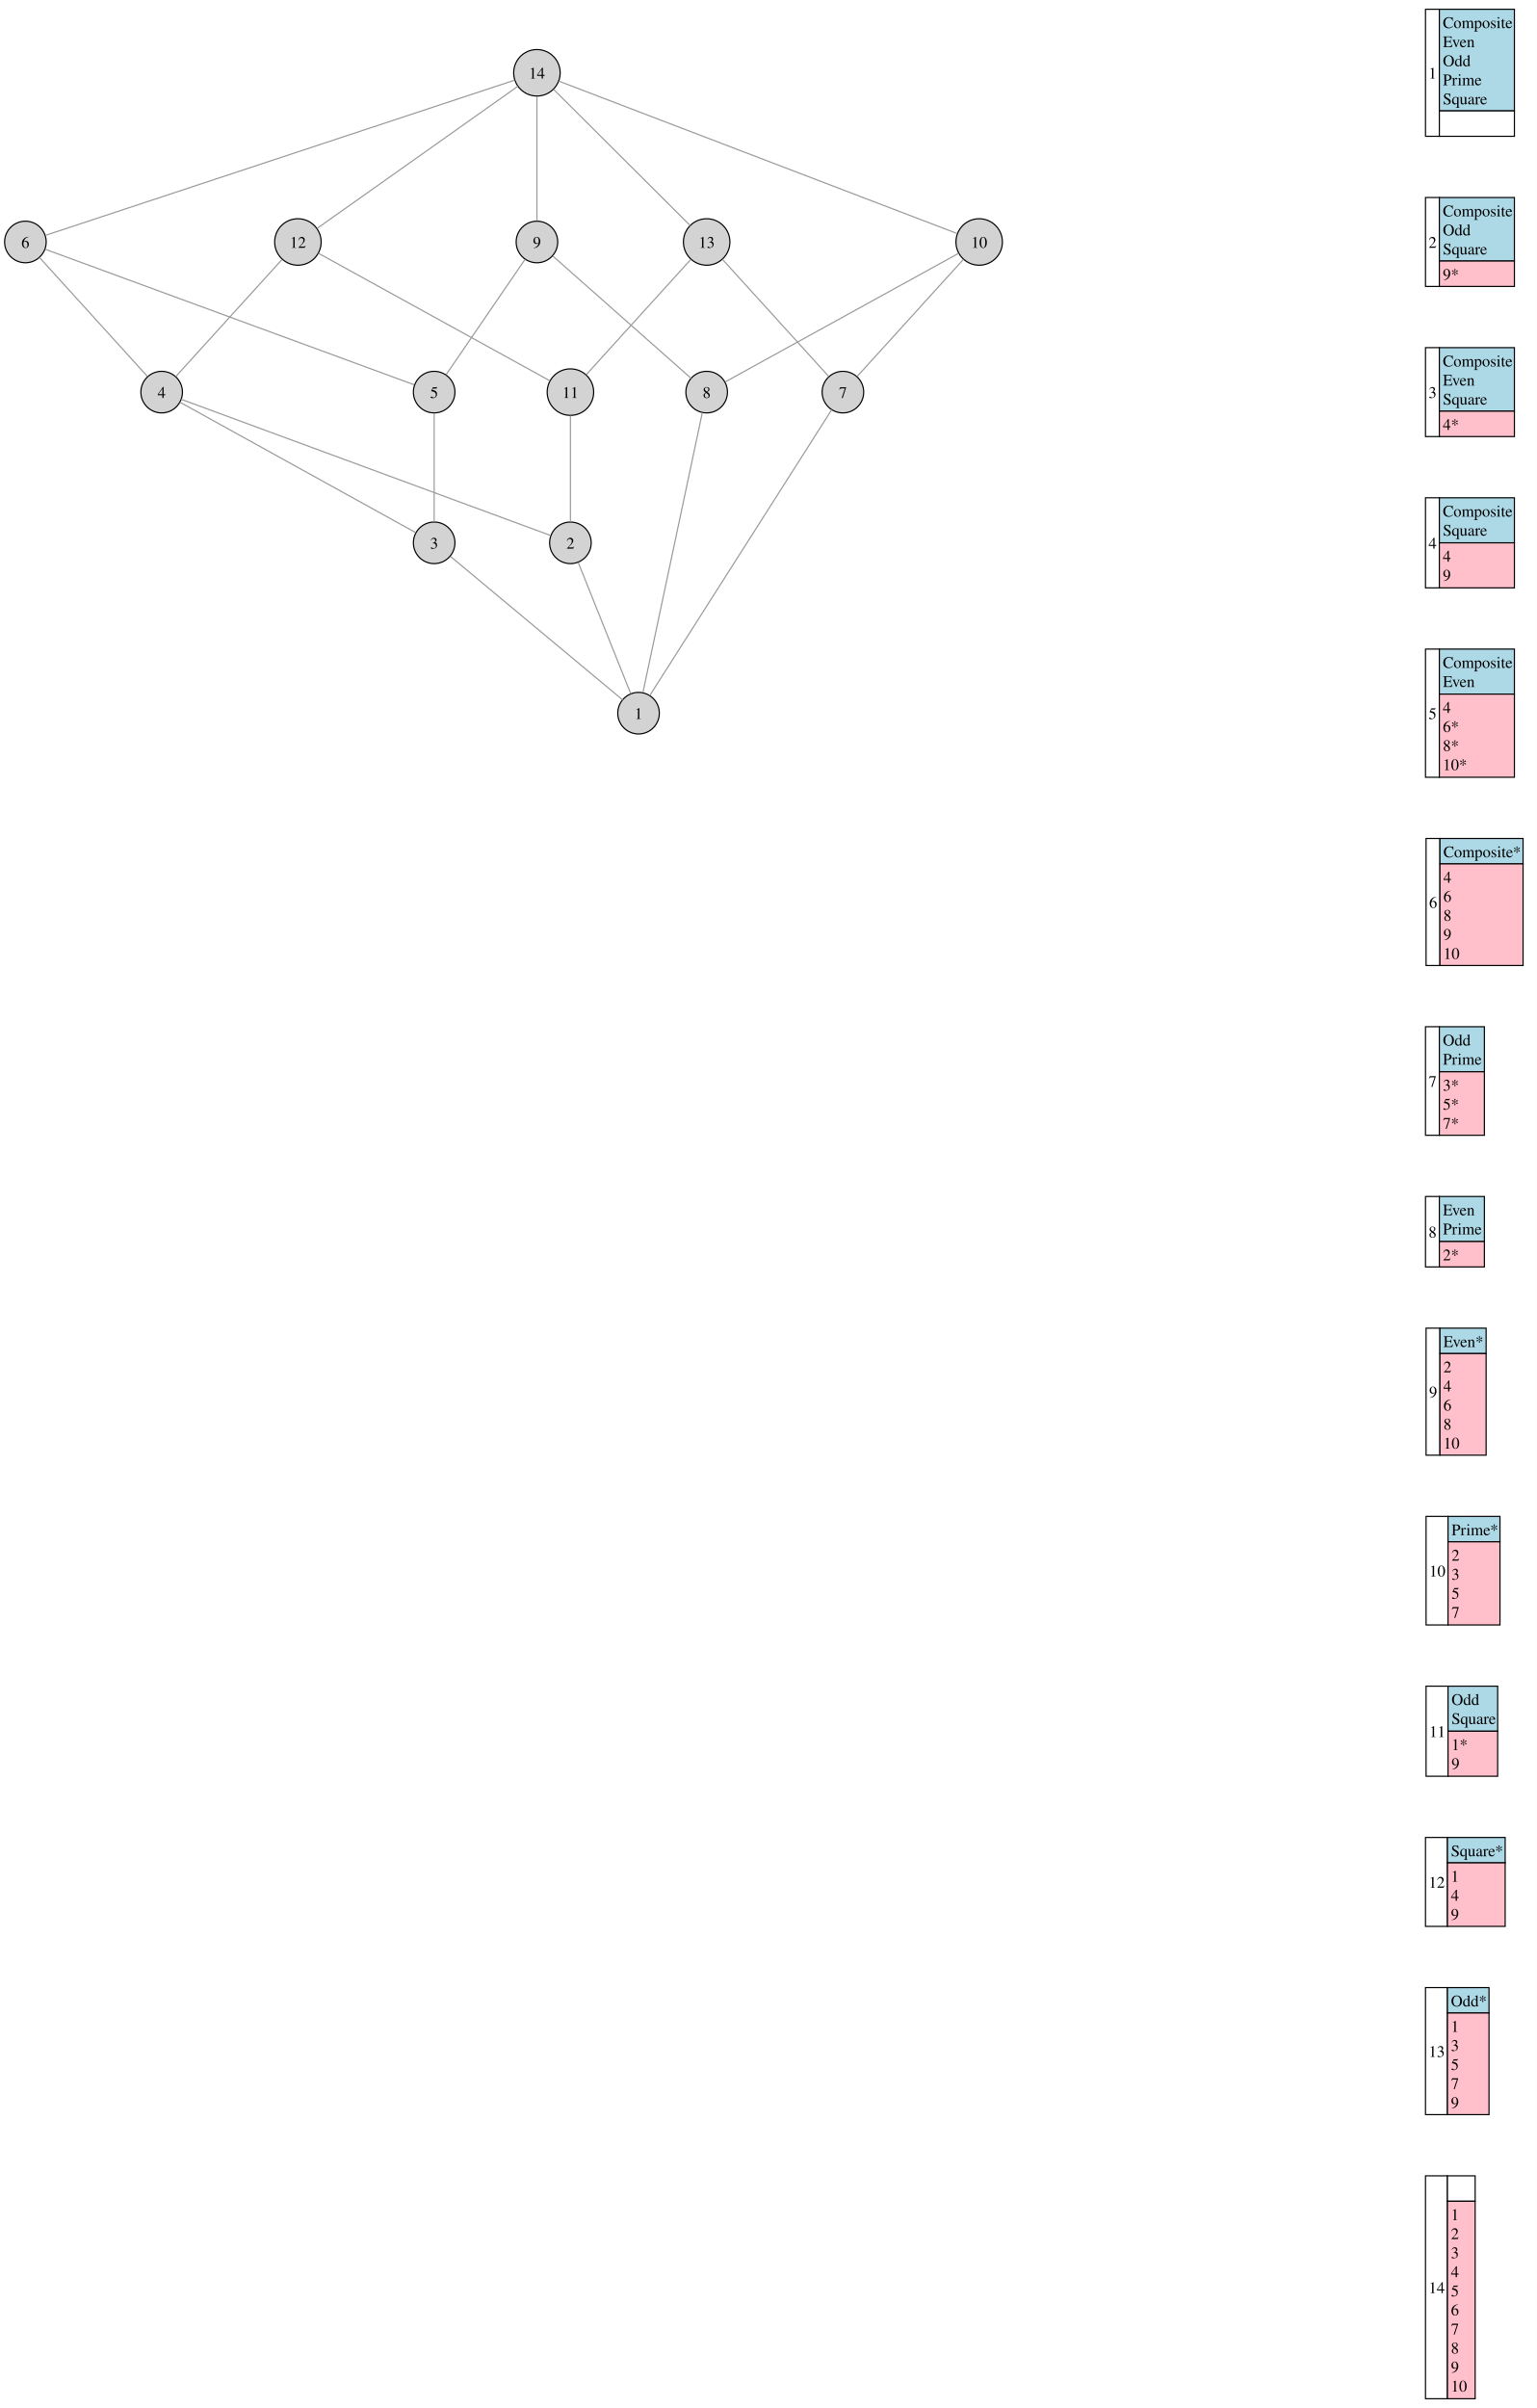
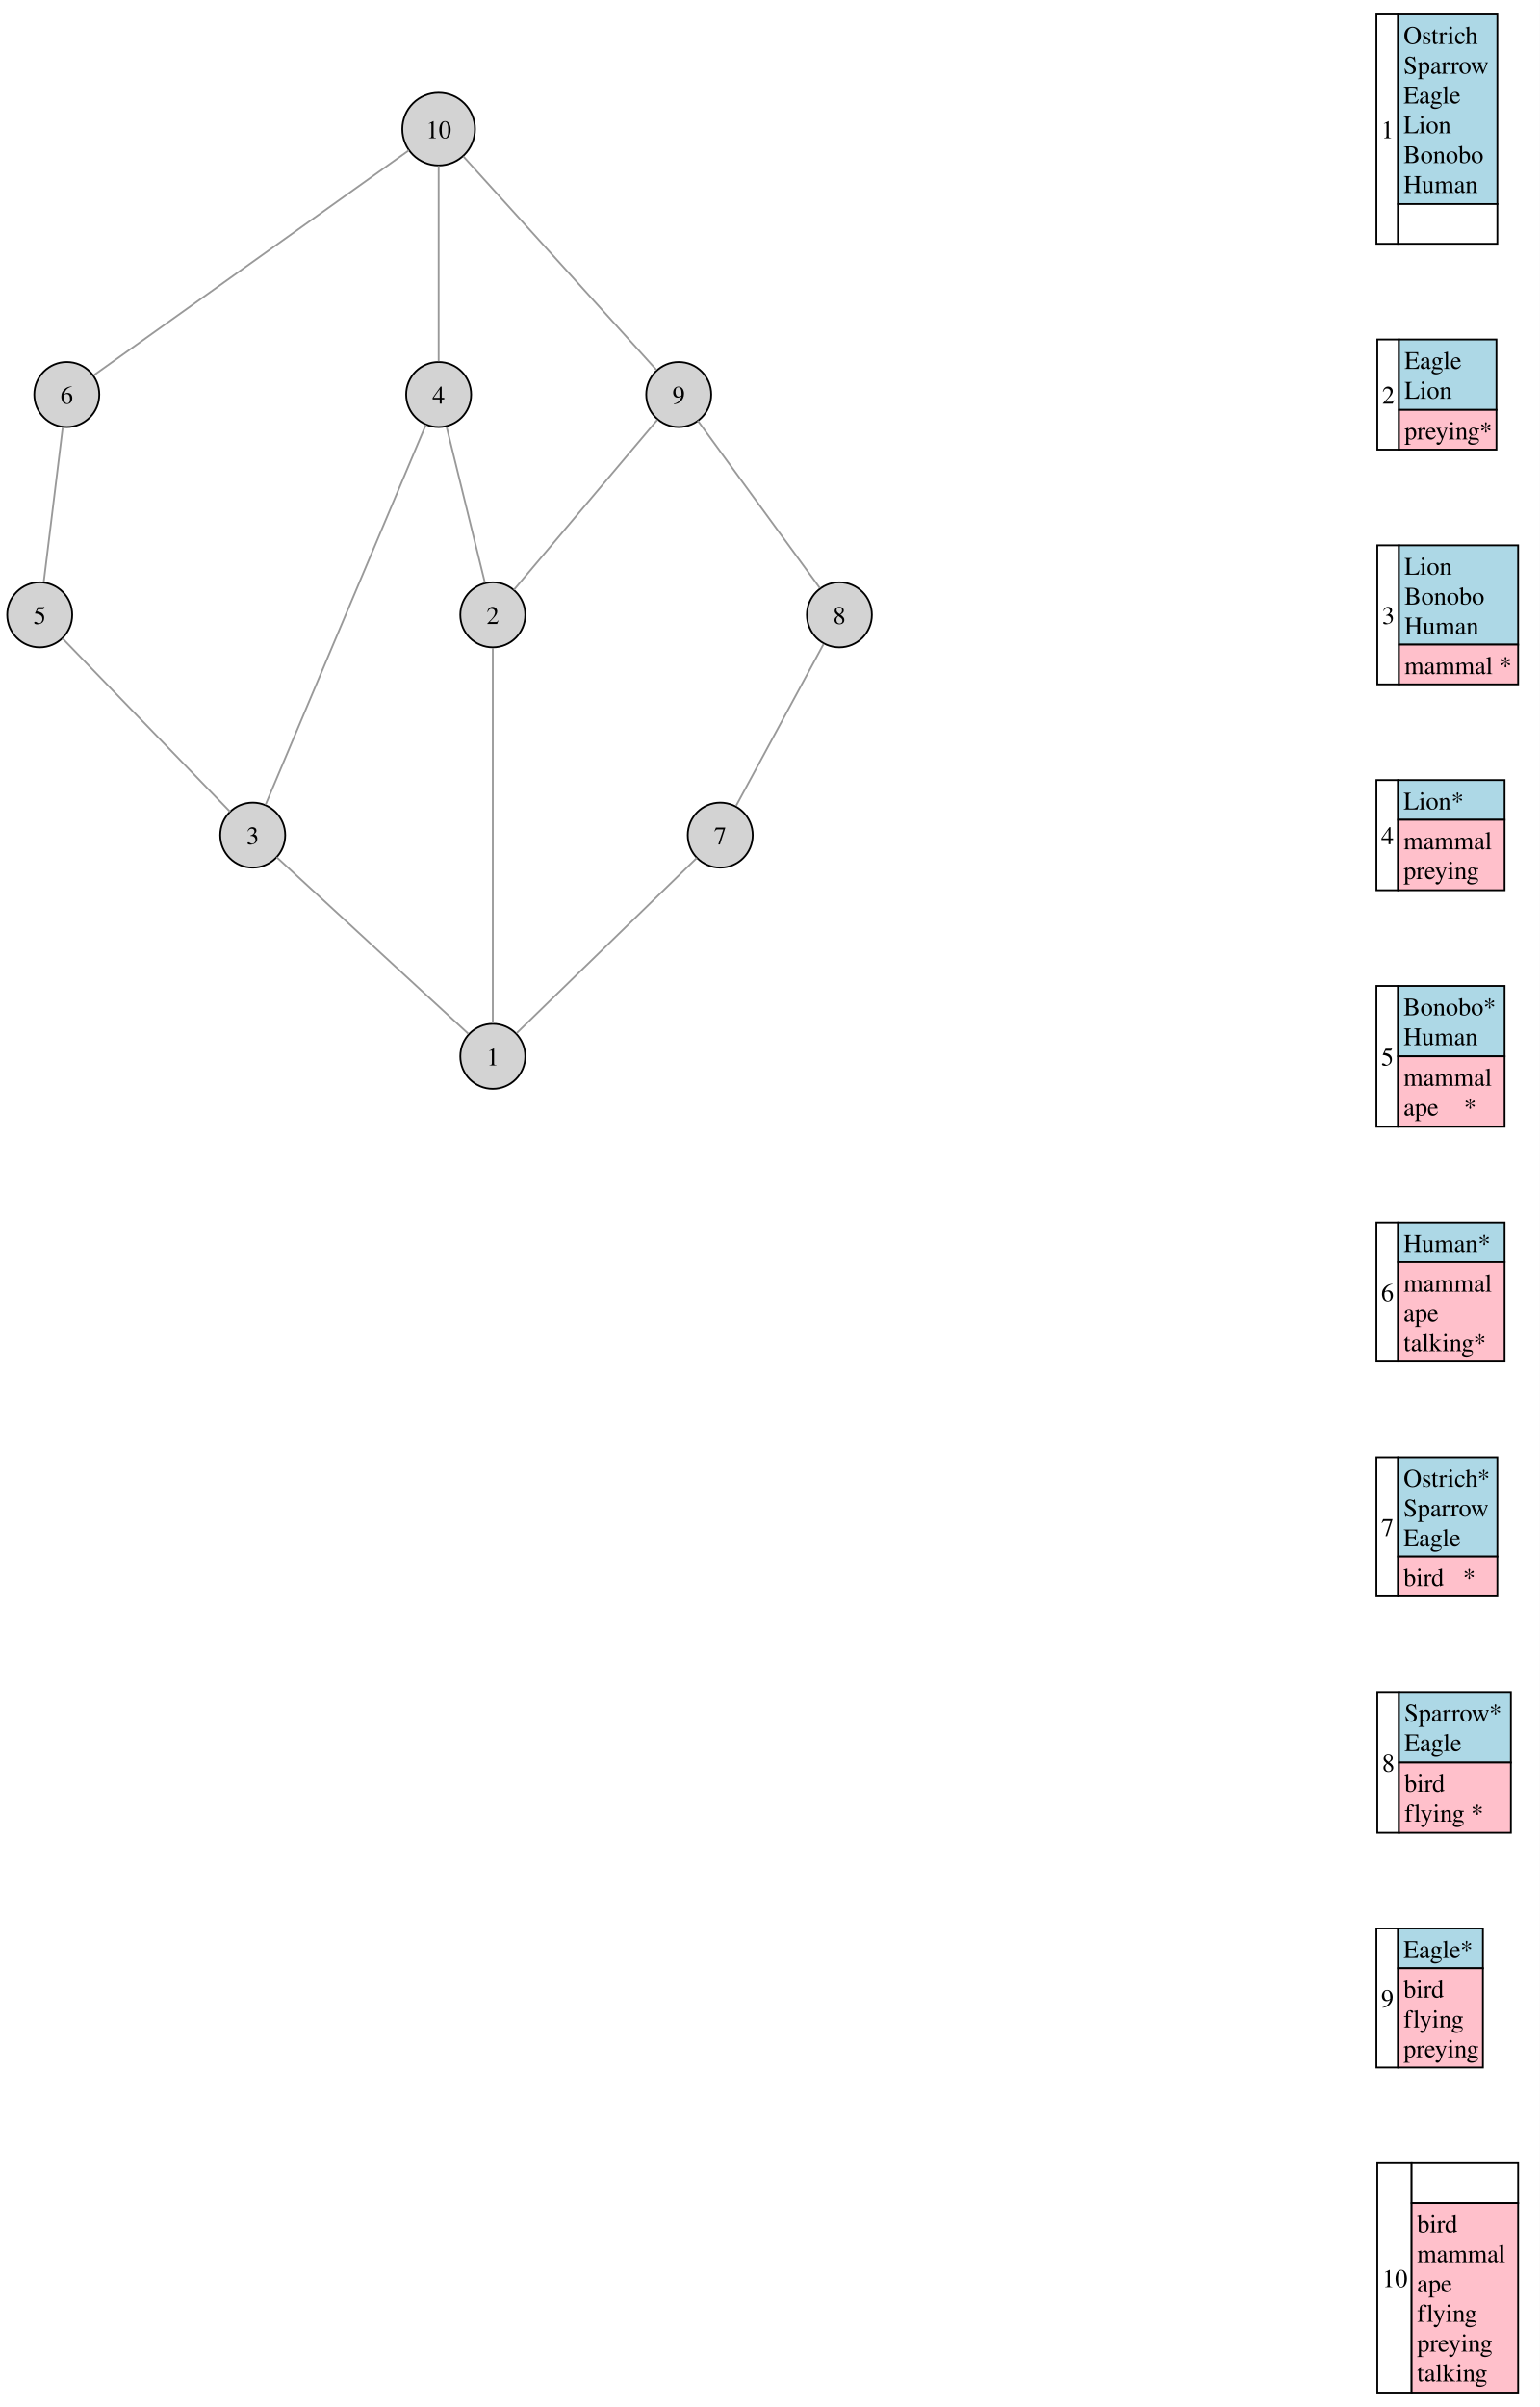
- <svg xmlns="http://www.w3.org/2000/svg" width="1331pt" height="2085pt" viewBox="0.00 0.00 1331.03 2085.00">
-   <g id="graph0" class="graph" transform="scale(1 1) rotate(0) translate(4 2081)">
-     <polygon fill="white" stroke="none" points="-4,4 -4,-2081 1327.03,-2081 1327.03,4 -4,4" />
+ <svg xmlns="http://www.w3.org/2000/svg" width="853pt" height="1333pt" viewBox="0.00 0.00 853.00 1333.00">
+   <g id="graph0" class="graph" transform="scale(1 1) rotate(0) translate(4 1329)">
+     <polygon fill="white" stroke="none" points="-4,4 -4,-1329 849,-1329 849,4 -4,4" />
    <g id="node2" class="node">
-       <polygon fill="white" stroke="none" points="1315.53,-2077 1222.53,-2077 1222.53,-1959 1315.53,-1959 1315.53,-2077" />
-       <polygon fill="none" stroke="black" points="1230.53,-1963 1230.53,-2073 1242.53,-2073 1242.53,-1963 1230.53,-1963" />
-       <text text-anchor="start" x="1233.16" y="-2012.95" font-family="Times,serif" font-size="14.00">1</text>
-       <polygon fill="lightblue" stroke="none" points="1242.53,-1985 1242.53,-2073 1307.53,-2073 1307.53,-1985 1242.53,-1985" />
-       <polygon fill="none" stroke="black" points="1242.53,-1985 1242.53,-2073 1307.53,-2073 1307.53,-1985 1242.53,-1985" />
-       <text text-anchor="start" x="1245.53" y="-2056.7" font-family="Times,serif" font-size="14.00">Composite</text>
-       <text text-anchor="start" x="1245.53" y="-2040.2" font-family="Times,serif" font-size="14.00">Even</text>
-       <text text-anchor="start" x="1245.53" y="-2023.7" font-family="Times,serif" font-size="14.00">Odd</text>
-       <text text-anchor="start" x="1245.53" y="-2007.2" font-family="Times,serif" font-size="14.00">Prime</text>
-       <text text-anchor="start" x="1245.53" y="-1990.7" font-family="Times,serif" font-size="14.00">Square</text>
-       <polygon fill="white" stroke="none" points="1242.53,-1963 1242.53,-1985 1307.53,-1985 1307.53,-1963 1242.53,-1963" />
-       <polygon fill="none" stroke="black" points="1242.53,-1963 1242.53,-1985 1307.53,-1985 1307.53,-1963 1242.53,-1963" />
-       <text text-anchor="start" x="1245.53" y="-1968.7" font-family="Times,serif" font-size="14.00">     </text>
+       <polygon fill="white" stroke="none" points="833.5,-1325 750.5,-1325 750.5,-1190 833.5,-1190 833.5,-1325" />
+       <polygon fill="none" stroke="black" points="758.5,-1194 758.5,-1321 770.5,-1321 770.5,-1194 758.5,-1194" />
+       <text text-anchor="start" x="761.12" y="-1252.45" font-family="Times,serif" font-size="14.00">1</text>
+       <polygon fill="lightblue" stroke="none" points="770.5,-1216 770.5,-1321 825.5,-1321 825.5,-1216 770.5,-1216" />
+       <polygon fill="none" stroke="black" points="770.5,-1216 770.5,-1321 825.5,-1321 825.5,-1216 770.5,-1216" />
+       <text text-anchor="start" x="773.5" y="-1304.7" font-family="Times,serif" font-size="14.00">Ostrich</text>
+       <text text-anchor="start" x="773.5" y="-1288.2" font-family="Times,serif" font-size="14.00"> Sparrow</text>
+       <text text-anchor="start" x="773.5" y="-1271.7" font-family="Times,serif" font-size="14.00"> Eagle</text>
+       <text text-anchor="start" x="773.5" y="-1255.2" font-family="Times,serif" font-size="14.00"> Lion</text>
+       <text text-anchor="start" x="773.5" y="-1238.7" font-family="Times,serif" font-size="14.00"> Bonobo</text>
+       <text text-anchor="start" x="773.5" y="-1222.2" font-family="Times,serif" font-size="14.00"> Human</text>
+       <polygon fill="white" stroke="none" points="770.5,-1194 770.5,-1216 825.5,-1216 825.5,-1194 770.5,-1194" />
+       <polygon fill="none" stroke="black" points="770.5,-1194 770.5,-1216 825.5,-1216 825.5,-1194 770.5,-1194" />
+       <text text-anchor="start" x="773.5" y="-1199.7" font-family="Times,serif" font-size="14.00">     </text>
    </g>
    <g id="node4" class="node">
-       <polygon fill="white" stroke="none" points="1315.53,-1914 1222.53,-1914 1222.53,-1829 1315.53,-1829 1315.53,-1914" />
-       <polygon fill="none" stroke="black" points="1230.53,-1833 1230.53,-1910 1242.53,-1910 1242.53,-1833 1230.53,-1833" />
-       <text text-anchor="start" x="1233.16" y="-1866.45" font-family="Times,serif" font-size="14.00">2</text>
-       <polygon fill="lightblue" stroke="none" points="1242.53,-1855 1242.53,-1910 1307.53,-1910 1307.53,-1855 1242.53,-1855" />
-       <polygon fill="none" stroke="black" points="1242.53,-1855 1242.53,-1910 1307.53,-1910 1307.53,-1855 1242.53,-1855" />
-       <text text-anchor="start" x="1245.53" y="-1893.7" font-family="Times,serif" font-size="14.00">Composite</text>
-       <text text-anchor="start" x="1245.53" y="-1877.2" font-family="Times,serif" font-size="14.00">Odd</text>
-       <text text-anchor="start" x="1245.53" y="-1860.7" font-family="Times,serif" font-size="14.00">Square</text>
-       <polygon fill="pink" stroke="none" points="1242.53,-1833 1242.53,-1855 1307.53,-1855 1307.53,-1833 1242.53,-1833" />
-       <polygon fill="none" stroke="black" points="1242.53,-1833 1242.53,-1855 1307.53,-1855 1307.53,-1833 1242.53,-1833" />
-       <text text-anchor="start" x="1245.53" y="-1838.7" font-family="Times,serif" font-size="14.00">9*</text>
+       <polygon fill="white" stroke="none" points="833,-1145 751,-1145 751,-1076 833,-1076 833,-1145" />
+       <polygon fill="none" stroke="black" points="759,-1080 759,-1141 771,-1141 771,-1080 759,-1080" />
+       <text text-anchor="start" x="761.62" y="-1105.45" font-family="Times,serif" font-size="14.00">2</text>
+       <polygon fill="lightblue" stroke="none" points="771,-1102 771,-1141 825,-1141 825,-1102 771,-1102" />
+       <polygon fill="none" stroke="black" points="771,-1102 771,-1141 825,-1141 825,-1102 771,-1102" />
+       <text text-anchor="start" x="774" y="-1124.7" font-family="Times,serif" font-size="14.00"> Eagle</text>
+       <text text-anchor="start" x="774" y="-1108.2" font-family="Times,serif" font-size="14.00"> Lion</text>
+       <polygon fill="pink" stroke="none" points="771,-1080 771,-1102 825,-1102 825,-1080 771,-1080" />
+       <polygon fill="none" stroke="black" points="771,-1080 771,-1102 825,-1102 825,-1080 771,-1080" />
+       <text text-anchor="start" x="774" y="-1085.7" font-family="Times,serif" font-size="14.00">preying*</text>
    </g>
    <g id="node6" class="node">
-       <polygon fill="white" stroke="none" points="1315.53,-1784 1222.53,-1784 1222.53,-1699 1315.53,-1699 1315.53,-1784" />
-       <polygon fill="none" stroke="black" points="1230.53,-1703 1230.53,-1780 1242.53,-1780 1242.53,-1703 1230.53,-1703" />
-       <text text-anchor="start" x="1233.16" y="-1736.45" font-family="Times,serif" font-size="14.00">3</text>
-       <polygon fill="lightblue" stroke="none" points="1242.53,-1725 1242.53,-1780 1307.53,-1780 1307.53,-1725 1242.53,-1725" />
-       <polygon fill="none" stroke="black" points="1242.53,-1725 1242.53,-1780 1307.53,-1780 1307.53,-1725 1242.53,-1725" />
-       <text text-anchor="start" x="1245.53" y="-1763.7" font-family="Times,serif" font-size="14.00">Composite</text>
-       <text text-anchor="start" x="1245.53" y="-1747.2" font-family="Times,serif" font-size="14.00">Even</text>
-       <text text-anchor="start" x="1245.53" y="-1730.7" font-family="Times,serif" font-size="14.00">Square</text>
-       <polygon fill="pink" stroke="none" points="1242.53,-1703 1242.53,-1725 1307.53,-1725 1307.53,-1703 1242.53,-1703" />
-       <polygon fill="none" stroke="black" points="1242.53,-1703 1242.53,-1725 1307.53,-1725 1307.53,-1703 1242.53,-1703" />
-       <text text-anchor="start" x="1245.53" y="-1708.7" font-family="Times,serif" font-size="14.00">4*</text>
+       <polygon fill="white" stroke="none" points="845,-1031 751,-1031 751,-946 845,-946 845,-1031" />
+       <polygon fill="none" stroke="black" points="759,-950 759,-1027 771,-1027 771,-950 759,-950" />
+       <text text-anchor="start" x="761.62" y="-983.45" font-family="Times,serif" font-size="14.00">3</text>
+       <polygon fill="lightblue" stroke="none" points="771,-972 771,-1027 837,-1027 837,-972 771,-972" />
+       <polygon fill="none" stroke="black" points="771,-972 771,-1027 837,-1027 837,-972 771,-972" />
+       <text text-anchor="start" x="774" y="-1010.7" font-family="Times,serif" font-size="14.00"> Lion</text>
+       <text text-anchor="start" x="774" y="-994.2" font-family="Times,serif" font-size="14.00"> Bonobo</text>
+       <text text-anchor="start" x="774" y="-977.7" font-family="Times,serif" font-size="14.00"> Human</text>
+       <polygon fill="pink" stroke="none" points="771,-950 771,-972 837,-972 837,-950 771,-950" />
+       <polygon fill="none" stroke="black" points="771,-950 771,-972 837,-972 837,-950 771,-950" />
+       <text text-anchor="start" x="774" y="-955.7" font-family="Times,serif" font-size="14.00">mammal *</text>
    </g>
    <g id="node8" class="node">
-       <polygon fill="white" stroke="none" points="1315.53,-1654 1222.53,-1654 1222.53,-1568 1315.53,-1568 1315.53,-1654" />
-       <polygon fill="none" stroke="black" points="1230.53,-1572 1230.53,-1650 1242.53,-1650 1242.53,-1572 1230.53,-1572" />
-       <text text-anchor="start" x="1233.16" y="-1605.95" font-family="Times,serif" font-size="14.00">4</text>
-       <polygon fill="lightblue" stroke="none" points="1242.53,-1611 1242.53,-1650 1307.53,-1650 1307.53,-1611 1242.53,-1611" />
-       <polygon fill="none" stroke="black" points="1242.53,-1611 1242.53,-1650 1307.53,-1650 1307.53,-1611 1242.53,-1611" />
-       <text text-anchor="start" x="1245.53" y="-1633.7" font-family="Times,serif" font-size="14.00">Composite</text>
-       <text text-anchor="start" x="1245.53" y="-1617.2" font-family="Times,serif" font-size="14.00">Square</text>
-       <polygon fill="pink" stroke="none" points="1242.53,-1572 1242.53,-1611 1307.53,-1611 1307.53,-1572 1242.53,-1572" />
-       <polygon fill="none" stroke="black" points="1242.53,-1572 1242.53,-1611 1307.53,-1611 1307.53,-1572 1242.53,-1572" />
-       <text text-anchor="start" x="1245.53" y="-1594.7" font-family="Times,serif" font-size="14.00">4</text>
-       <text text-anchor="start" x="1245.53" y="-1578.2" font-family="Times,serif" font-size="14.00">9</text>
+       <polygon fill="white" stroke="none" points="837.5,-901 750.5,-901 750.5,-832 837.5,-832 837.5,-901" />
+       <polygon fill="none" stroke="black" points="758.5,-836 758.5,-897 770.5,-897 770.5,-836 758.5,-836" />
+       <text text-anchor="start" x="761.12" y="-861.45" font-family="Times,serif" font-size="14.00">4</text>
+       <polygon fill="lightblue" stroke="none" points="770.5,-875 770.5,-897 829.5,-897 829.5,-875 770.5,-875" />
+       <polygon fill="none" stroke="black" points="770.5,-875 770.5,-897 829.5,-897 829.5,-875 770.5,-875" />
+       <text text-anchor="start" x="773.5" y="-880.7" font-family="Times,serif" font-size="14.00"> Lion*</text>
+       <polygon fill="pink" stroke="none" points="770.5,-836 770.5,-875 829.5,-875 829.5,-836 770.5,-836" />
+       <polygon fill="none" stroke="black" points="770.5,-836 770.5,-875 829.5,-875 829.5,-836 770.5,-836" />
+       <text text-anchor="start" x="773.5" y="-858.7" font-family="Times,serif" font-size="14.00">mammal </text>
+       <text text-anchor="start" x="773.5" y="-842.2" font-family="Times,serif" font-size="14.00">preying</text>
    </g>
    <g id="node10" class="node">
-       <polygon fill="white" stroke="none" points="1315.53,-1523 1222.53,-1523 1222.53,-1404 1315.53,-1404 1315.53,-1523" />
-       <polygon fill="none" stroke="black" points="1230.53,-1408 1230.53,-1519 1242.53,-1519 1242.53,-1408 1230.53,-1408" />
-       <text text-anchor="start" x="1233.16" y="-1458.45" font-family="Times,serif" font-size="14.00">5</text>
-       <polygon fill="lightblue" stroke="none" points="1242.53,-1480 1242.53,-1519 1307.53,-1519 1307.53,-1480 1242.53,-1480" />
-       <polygon fill="none" stroke="black" points="1242.53,-1480 1242.53,-1519 1307.53,-1519 1307.53,-1480 1242.53,-1480" />
-       <text text-anchor="start" x="1245.53" y="-1502.7" font-family="Times,serif" font-size="14.00">Composite</text>
-       <text text-anchor="start" x="1245.53" y="-1486.2" font-family="Times,serif" font-size="14.00">Even</text>
-       <polygon fill="pink" stroke="none" points="1242.53,-1408 1242.53,-1480 1307.53,-1480 1307.53,-1408 1242.53,-1408" />
-       <polygon fill="none" stroke="black" points="1242.53,-1408 1242.53,-1480 1307.53,-1480 1307.53,-1408 1242.53,-1408" />
-       <text text-anchor="start" x="1245.53" y="-1463.7" font-family="Times,serif" font-size="14.00">4</text>
-       <text text-anchor="start" x="1245.53" y="-1447.2" font-family="Times,serif" font-size="14.00">6*</text>
-       <text text-anchor="start" x="1245.53" y="-1430.7" font-family="Times,serif" font-size="14.00">8*</text>
-       <text text-anchor="start" x="1245.53" y="-1414.2" font-family="Times,serif" font-size="14.00">10*</text>
+       <polygon fill="white" stroke="none" points="837.5,-787 750.5,-787 750.5,-701 837.5,-701 837.5,-787" />
+       <polygon fill="none" stroke="black" points="758.5,-705 758.5,-783 770.5,-783 770.5,-705 758.5,-705" />
+       <text text-anchor="start" x="761.12" y="-738.95" font-family="Times,serif" font-size="14.00">5</text>
+       <polygon fill="lightblue" stroke="none" points="770.5,-744 770.5,-783 829.5,-783 829.5,-744 770.5,-744" />
+       <polygon fill="none" stroke="black" points="770.5,-744 770.5,-783 829.5,-783 829.5,-744 770.5,-744" />
+       <text text-anchor="start" x="773.5" y="-766.7" font-family="Times,serif" font-size="14.00"> Bonobo*</text>
+       <text text-anchor="start" x="773.5" y="-750.2" font-family="Times,serif" font-size="14.00"> Human</text>
+       <polygon fill="pink" stroke="none" points="770.5,-705 770.5,-744 829.5,-744 829.5,-705 770.5,-705" />
+       <polygon fill="none" stroke="black" points="770.5,-705 770.5,-744 829.5,-744 829.5,-705 770.5,-705" />
+       <text text-anchor="start" x="773.5" y="-727.7" font-family="Times,serif" font-size="14.00">mammal </text>
+       <text text-anchor="start" x="773.5" y="-711.2" font-family="Times,serif" font-size="14.00">ape    *</text>
    </g>
    <g id="node12" class="node">
-       <polygon fill="white" stroke="none" points="1323.03,-1359 1223.03,-1359 1223.03,-1241 1323.03,-1241 1323.03,-1359" />
-       <polygon fill="none" stroke="black" points="1231.03,-1245 1231.03,-1355 1243.03,-1355 1243.03,-1245 1231.03,-1245" />
-       <text text-anchor="start" x="1233.66" y="-1294.95" font-family="Times,serif" font-size="14.00">6</text>
-       <polygon fill="lightblue" stroke="none" points="1243.03,-1333 1243.03,-1355 1315.03,-1355 1315.03,-1333 1243.03,-1333" />
-       <polygon fill="none" stroke="black" points="1243.03,-1333 1243.03,-1355 1315.03,-1355 1315.03,-1333 1243.03,-1333" />
-       <text text-anchor="start" x="1246.03" y="-1338.7" font-family="Times,serif" font-size="14.00">Composite*</text>
-       <polygon fill="pink" stroke="none" points="1243.03,-1245 1243.03,-1333 1315.03,-1333 1315.03,-1245 1243.03,-1245" />
-       <polygon fill="none" stroke="black" points="1243.03,-1245 1243.03,-1333 1315.03,-1333 1315.03,-1245 1243.03,-1245" />
-       <text text-anchor="start" x="1246.03" y="-1316.7" font-family="Times,serif" font-size="14.00">4</text>
-       <text text-anchor="start" x="1246.03" y="-1300.2" font-family="Times,serif" font-size="14.00">6</text>
-       <text text-anchor="start" x="1246.03" y="-1283.7" font-family="Times,serif" font-size="14.00">8</text>
-       <text text-anchor="start" x="1246.03" y="-1267.2" font-family="Times,serif" font-size="14.00">9</text>
-       <text text-anchor="start" x="1246.03" y="-1250.7" font-family="Times,serif" font-size="14.00">10</text>
+       <polygon fill="white" stroke="none" points="837.5,-656 750.5,-656 750.5,-571 837.5,-571 837.5,-656" />
+       <polygon fill="none" stroke="black" points="758.5,-575 758.5,-652 770.5,-652 770.5,-575 758.5,-575" />
+       <text text-anchor="start" x="761.12" y="-608.45" font-family="Times,serif" font-size="14.00">6</text>
+       <polygon fill="lightblue" stroke="none" points="770.5,-630 770.5,-652 829.5,-652 829.5,-630 770.5,-630" />
+       <polygon fill="none" stroke="black" points="770.5,-630 770.5,-652 829.5,-652 829.5,-630 770.5,-630" />
+       <text text-anchor="start" x="773.5" y="-635.7" font-family="Times,serif" font-size="14.00"> Human*</text>
+       <polygon fill="pink" stroke="none" points="770.5,-575 770.5,-630 829.5,-630 829.5,-575 770.5,-575" />
+       <polygon fill="none" stroke="black" points="770.5,-575 770.5,-630 829.5,-630 829.5,-575 770.5,-575" />
+       <text text-anchor="start" x="773.5" y="-613.7" font-family="Times,serif" font-size="14.00">mammal </text>
+       <text text-anchor="start" x="773.5" y="-597.2" font-family="Times,serif" font-size="14.00">ape    </text>
+       <text text-anchor="start" x="773.5" y="-580.7" font-family="Times,serif" font-size="14.00">talking*</text>
    </g>
    <g id="node14" class="node">
-       <polygon fill="white" stroke="none" points="1289.53,-1196 1222.53,-1196 1222.53,-1094 1289.53,-1094 1289.53,-1196" />
-       <polygon fill="none" stroke="black" points="1230.53,-1098 1230.53,-1192 1242.53,-1192 1242.53,-1098 1230.53,-1098" />
-       <text text-anchor="start" x="1233.16" y="-1139.95" font-family="Times,serif" font-size="14.00">7</text>
-       <polygon fill="lightblue" stroke="none" points="1242.53,-1153 1242.53,-1192 1281.53,-1192 1281.53,-1153 1242.53,-1153" />
-       <polygon fill="none" stroke="black" points="1242.53,-1153 1242.53,-1192 1281.53,-1192 1281.53,-1153 1242.53,-1153" />
-       <text text-anchor="start" x="1245.53" y="-1175.7" font-family="Times,serif" font-size="14.00">Odd</text>
-       <text text-anchor="start" x="1245.53" y="-1159.2" font-family="Times,serif" font-size="14.00">Prime</text>
-       <polygon fill="pink" stroke="none" points="1242.53,-1098 1242.53,-1153 1281.53,-1153 1281.53,-1098 1242.53,-1098" />
-       <polygon fill="none" stroke="black" points="1242.53,-1098 1242.53,-1153 1281.53,-1153 1281.53,-1098 1242.53,-1098" />
-       <text text-anchor="start" x="1245.53" y="-1136.7" font-family="Times,serif" font-size="14.00">3*</text>
-       <text text-anchor="start" x="1245.53" y="-1120.2" font-family="Times,serif" font-size="14.00">5*</text>
-       <text text-anchor="start" x="1245.53" y="-1103.7" font-family="Times,serif" font-size="14.00">7*</text>
+       <polygon fill="white" stroke="none" points="833.5,-526 750.5,-526 750.5,-441 833.5,-441 833.5,-526" />
+       <polygon fill="none" stroke="black" points="758.5,-445 758.5,-522 770.5,-522 770.5,-445 758.5,-445" />
+       <text text-anchor="start" x="761.12" y="-478.45" font-family="Times,serif" font-size="14.00">7</text>
+       <polygon fill="lightblue" stroke="none" points="770.5,-467 770.5,-522 825.5,-522 825.5,-467 770.5,-467" />
+       <polygon fill="none" stroke="black" points="770.5,-467 770.5,-522 825.5,-522 825.5,-467 770.5,-467" />
+       <text text-anchor="start" x="773.5" y="-505.7" font-family="Times,serif" font-size="14.00">Ostrich*</text>
+       <text text-anchor="start" x="773.5" y="-489.2" font-family="Times,serif" font-size="14.00"> Sparrow</text>
+       <text text-anchor="start" x="773.5" y="-472.7" font-family="Times,serif" font-size="14.00"> Eagle</text>
+       <polygon fill="pink" stroke="none" points="770.5,-445 770.5,-467 825.5,-467 825.5,-445 770.5,-445" />
+       <polygon fill="none" stroke="black" points="770.5,-445 770.5,-467 825.5,-467 825.5,-445 770.5,-445" />
+       <text text-anchor="start" x="773.5" y="-450.7" font-family="Times,serif" font-size="14.00">bird   *</text>
    </g>
    <g id="node16" class="node">
-       <polygon fill="white" stroke="none" points="1289.53,-1049 1222.53,-1049 1222.53,-980 1289.53,-980 1289.53,-1049" />
-       <polygon fill="none" stroke="black" points="1230.53,-984 1230.53,-1045 1242.53,-1045 1242.53,-984 1230.53,-984" />
-       <text text-anchor="start" x="1233.16" y="-1009.45" font-family="Times,serif" font-size="14.00">8</text>
-       <polygon fill="lightblue" stroke="none" points="1242.53,-1006 1242.53,-1045 1281.53,-1045 1281.53,-1006 1242.53,-1006" />
-       <polygon fill="none" stroke="black" points="1242.53,-1006 1242.53,-1045 1281.53,-1045 1281.53,-1006 1242.53,-1006" />
-       <text text-anchor="start" x="1245.53" y="-1028.7" font-family="Times,serif" font-size="14.00">Even</text>
-       <text text-anchor="start" x="1245.53" y="-1012.2" font-family="Times,serif" font-size="14.00">Prime</text>
-       <polygon fill="pink" stroke="none" points="1242.53,-984 1242.53,-1006 1281.53,-1006 1281.53,-984 1242.53,-984" />
-       <polygon fill="none" stroke="black" points="1242.53,-984 1242.53,-1006 1281.53,-1006 1281.53,-984 1242.53,-984" />
-       <text text-anchor="start" x="1245.53" y="-989.7" font-family="Times,serif" font-size="14.00">2*</text>
+       <polygon fill="white" stroke="none" points="841,-396 751,-396 751,-310 841,-310 841,-396" />
+       <polygon fill="none" stroke="black" points="759,-314 759,-392 771,-392 771,-314 759,-314" />
+       <text text-anchor="start" x="761.62" y="-347.95" font-family="Times,serif" font-size="14.00">8</text>
+       <polygon fill="lightblue" stroke="none" points="771,-353 771,-392 833,-392 833,-353 771,-353" />
+       <polygon fill="none" stroke="black" points="771,-353 771,-392 833,-392 833,-353 771,-353" />
+       <text text-anchor="start" x="774" y="-375.7" font-family="Times,serif" font-size="14.00"> Sparrow*</text>
+       <text text-anchor="start" x="774" y="-359.2" font-family="Times,serif" font-size="14.00"> Eagle</text>
+       <polygon fill="pink" stroke="none" points="771,-314 771,-353 833,-353 833,-314 771,-314" />
+       <polygon fill="none" stroke="black" points="771,-314 771,-353 833,-353 833,-314 771,-314" />
+       <text text-anchor="start" x="774" y="-336.7" font-family="Times,serif" font-size="14.00">bird   </text>
+       <text text-anchor="start" x="774" y="-320.2" font-family="Times,serif" font-size="14.00">flying *</text>
    </g>
    <g id="node18" class="node">
-       <polygon fill="white" stroke="none" points="1291.03,-935 1223.03,-935 1223.03,-817 1291.03,-817 1291.03,-935" />
-       <polygon fill="none" stroke="black" points="1231.03,-821 1231.03,-931 1243.03,-931 1243.03,-821 1231.03,-821" />
-       <text text-anchor="start" x="1233.66" y="-870.95" font-family="Times,serif" font-size="14.00">9</text>
-       <polygon fill="lightblue" stroke="none" points="1243.03,-909 1243.03,-931 1283.03,-931 1283.03,-909 1243.03,-909" />
-       <polygon fill="none" stroke="black" points="1243.03,-909 1243.03,-931 1283.03,-931 1283.03,-909 1243.03,-909" />
-       <text text-anchor="start" x="1246.03" y="-914.7" font-family="Times,serif" font-size="14.00">Even*</text>
-       <polygon fill="pink" stroke="none" points="1243.03,-821 1243.03,-909 1283.03,-909 1283.03,-821 1243.03,-821" />
-       <polygon fill="none" stroke="black" points="1243.03,-821 1243.03,-909 1283.03,-909 1283.03,-821 1243.03,-821" />
-       <text text-anchor="start" x="1246.03" y="-892.7" font-family="Times,serif" font-size="14.00">2</text>
-       <text text-anchor="start" x="1246.03" y="-876.2" font-family="Times,serif" font-size="14.00">4</text>
-       <text text-anchor="start" x="1246.03" y="-859.7" font-family="Times,serif" font-size="14.00">6</text>
-       <text text-anchor="start" x="1246.03" y="-843.2" font-family="Times,serif" font-size="14.00">8</text>
-       <text text-anchor="start" x="1246.03" y="-826.7" font-family="Times,serif" font-size="14.00">10</text>
+       <polygon fill="white" stroke="none" points="825.5,-265 750.5,-265 750.5,-180 825.5,-180 825.5,-265" />
+       <polygon fill="none" stroke="black" points="758.5,-184 758.5,-261 770.5,-261 770.5,-184 758.5,-184" />
+       <text text-anchor="start" x="761.12" y="-217.45" font-family="Times,serif" font-size="14.00">9</text>
+       <polygon fill="lightblue" stroke="none" points="770.5,-239 770.5,-261 817.5,-261 817.5,-239 770.5,-239" />
+       <polygon fill="none" stroke="black" points="770.5,-239 770.5,-261 817.5,-261 817.5,-239 770.5,-239" />
+       <text text-anchor="start" x="773.5" y="-244.7" font-family="Times,serif" font-size="14.00"> Eagle*</text>
+       <polygon fill="pink" stroke="none" points="770.5,-184 770.5,-239 817.5,-239 817.5,-184 770.5,-184" />
+       <polygon fill="none" stroke="black" points="770.5,-184 770.5,-239 817.5,-239 817.5,-184 770.5,-184" />
+       <text text-anchor="start" x="773.5" y="-222.7" font-family="Times,serif" font-size="14.00">bird   </text>
+       <text text-anchor="start" x="773.5" y="-206.2" font-family="Times,serif" font-size="14.00">flying </text>
+       <text text-anchor="start" x="773.5" y="-189.7" font-family="Times,serif" font-size="14.00">preying</text>
    </g>
    <g id="node20" class="node">
-       <polygon fill="white" stroke="none" points="1303.03,-772 1223.03,-772 1223.03,-670 1303.03,-670 1303.03,-772" />
-       <polygon fill="none" stroke="black" points="1231.03,-674 1231.03,-768 1250.03,-768 1250.03,-674 1231.03,-674" />
-       <text text-anchor="start" x="1233.78" y="-715.95" font-family="Times,serif" font-size="14.00">10</text>
-       <polygon fill="lightblue" stroke="none" points="1250.03,-746 1250.03,-768 1295.03,-768 1295.03,-746 1250.03,-746" />
-       <polygon fill="none" stroke="black" points="1250.03,-746 1250.03,-768 1295.03,-768 1295.03,-746 1250.03,-746" />
-       <text text-anchor="start" x="1253.03" y="-751.7" font-family="Times,serif" font-size="14.00">Prime*</text>
-       <polygon fill="pink" stroke="none" points="1250.03,-674 1250.03,-746 1295.03,-746 1295.03,-674 1250.03,-674" />
-       <polygon fill="none" stroke="black" points="1250.03,-674 1250.03,-746 1295.03,-746 1295.03,-674 1250.03,-674" />
-       <text text-anchor="start" x="1253.03" y="-729.7" font-family="Times,serif" font-size="14.00">2</text>
-       <text text-anchor="start" x="1253.03" y="-713.2" font-family="Times,serif" font-size="14.00">3</text>
-       <text text-anchor="start" x="1253.03" y="-696.7" font-family="Times,serif" font-size="14.00">5</text>
-       <text text-anchor="start" x="1253.03" y="-680.2" font-family="Times,serif" font-size="14.00">7</text>
+       <polygon fill="white" stroke="none" points="845,-135 751,-135 751,0 845,0 845,-135" />
+       <polygon fill="none" stroke="black" points="759,-4 759,-131 778,-131 778,-4 759,-4" />
+       <text text-anchor="start" x="761.75" y="-62.45" font-family="Times,serif" font-size="14.00">10</text>
+       <polygon fill="white" stroke="none" points="778,-109 778,-131 837,-131 837,-109 778,-109" />
+       <polygon fill="none" stroke="black" points="778,-109 778,-131 837,-131 837,-109 778,-109" />
+       <text text-anchor="start" x="781" y="-114.7" font-family="Times,serif" font-size="14.00">     </text>
+       <polygon fill="pink" stroke="none" points="778,-4 778,-109 837,-109 837,-4 778,-4" />
+       <polygon fill="none" stroke="black" points="778,-4 778,-109 837,-109 837,-4 778,-4" />
+       <text text-anchor="start" x="781" y="-92.7" font-family="Times,serif" font-size="14.00">bird   </text>
+       <text text-anchor="start" x="781" y="-76.2" font-family="Times,serif" font-size="14.00">mammal </text>
+       <text text-anchor="start" x="781" y="-59.7" font-family="Times,serif" font-size="14.00">ape    </text>
+       <text text-anchor="start" x="781" y="-43.2" font-family="Times,serif" font-size="14.00">flying </text>
+       <text text-anchor="start" x="781" y="-26.7" font-family="Times,serif" font-size="14.00">preying</text>
+       <text text-anchor="start" x="781" y="-10.2" font-family="Times,serif" font-size="14.00">talking</text>
+     </g>
+     <g id="node21" class="node">
+       <ellipse fill="lightgrey" stroke="black" cx="269" cy="-744" rx="18" ry="18" />
+       <text text-anchor="middle" x="269" y="-738.95" font-family="Times,serif" font-size="14.00">1</text>
    </g>
    <g id="node22" class="node">
-       <polygon fill="white" stroke="none" points="1301.03,-625 1223.03,-625 1223.03,-539 1301.03,-539 1301.03,-625" />
-       <polygon fill="none" stroke="black" points="1231.03,-543 1231.03,-621 1250.03,-621 1250.03,-543 1231.03,-543" />
-       <text text-anchor="start" x="1233.78" y="-576.95" font-family="Times,serif" font-size="14.00">11</text>
-       <polygon fill="lightblue" stroke="none" points="1250.03,-582 1250.03,-621 1293.03,-621 1293.03,-582 1250.03,-582" />
-       <polygon fill="none" stroke="black" points="1250.03,-582 1250.03,-621 1293.03,-621 1293.03,-582 1250.03,-582" />
-       <text text-anchor="start" x="1253.03" y="-604.7" font-family="Times,serif" font-size="14.00">Odd</text>
-       <text text-anchor="start" x="1253.03" y="-588.2" font-family="Times,serif" font-size="14.00">Square</text>
-       <polygon fill="pink" stroke="none" points="1250.03,-543 1250.03,-582 1293.03,-582 1293.03,-543 1250.03,-543" />
-       <polygon fill="none" stroke="black" points="1250.03,-543 1250.03,-582 1293.03,-582 1293.03,-543 1250.03,-543" />
-       <text text-anchor="start" x="1253.03" y="-565.7" font-family="Times,serif" font-size="14.00">1*</text>
-       <text text-anchor="start" x="1253.03" y="-549.2" font-family="Times,serif" font-size="14.00">9</text>
+       <ellipse fill="lightgrey" stroke="black" cx="269" cy="-988.5" rx="18" ry="18" />
+       <text text-anchor="middle" x="269" y="-983.45" font-family="Times,serif" font-size="14.00">2</text>
+     </g>
+     <g id="edge20" class="edge">
+       <path fill="none" stroke="#999999" d="M269,-970.12C269,-924.7 269,-807.55 269,-762.26" />
+     </g>
+     <g id="node23" class="node">
+       <ellipse fill="lightgrey" stroke="black" cx="136" cy="-866.5" rx="18" ry="18" />
+       <text text-anchor="middle" x="136" y="-861.45" font-family="Times,serif" font-size="14.00">3</text>
+     </g>
+     <g id="edge21" class="edge">
+       <path fill="none" stroke="#999999" d="M149.24,-854.31C174.6,-830.95 229.79,-780.11 255.42,-756.51" />
    </g>
    <g id="node24" class="node">
-       <polygon fill="white" stroke="none" points="1307.53,-494 1222.53,-494 1222.53,-409 1307.53,-409 1307.53,-494" />
-       <polygon fill="none" stroke="black" points="1230.53,-413 1230.53,-490 1249.53,-490 1249.53,-413 1230.53,-413" />
-       <text text-anchor="start" x="1233.28" y="-446.45" font-family="Times,serif" font-size="14.00">12</text>
-       <polygon fill="lightblue" stroke="none" points="1249.53,-468 1249.53,-490 1299.53,-490 1299.53,-468 1249.53,-468" />
-       <polygon fill="none" stroke="black" points="1249.53,-468 1249.53,-490 1299.53,-490 1299.53,-468 1249.53,-468" />
-       <text text-anchor="start" x="1252.53" y="-473.7" font-family="Times,serif" font-size="14.00">Square*</text>
-       <polygon fill="pink" stroke="none" points="1249.53,-413 1249.53,-468 1299.53,-468 1299.53,-413 1249.53,-413" />
-       <polygon fill="none" stroke="black" points="1249.53,-413 1249.53,-468 1299.53,-468 1299.53,-413 1249.53,-413" />
-       <text text-anchor="start" x="1252.53" y="-451.7" font-family="Times,serif" font-size="14.00">1</text>
-       <text text-anchor="start" x="1252.53" y="-435.2" font-family="Times,serif" font-size="14.00">4</text>
-       <text text-anchor="start" x="1252.53" y="-418.7" font-family="Times,serif" font-size="14.00">9</text>
+       <ellipse fill="lightgrey" stroke="black" cx="239" cy="-1110.5" rx="18" ry="18" />
+       <text text-anchor="middle" x="239" y="-1105.45" font-family="Times,serif" font-size="14.00">4</text>
+     </g>
+     <g id="edge22" class="edge">
+       <path fill="none" stroke="#999999" d="M243.36,-1092.76C249.05,-1069.63 258.94,-1029.4 264.63,-1006.26" />
+     </g>
+     <g id="edge23" class="edge">
+       <path fill="none" stroke="#999999" d="M231.92,-1093.73C213.1,-1049.15 162,-928.1 143.13,-883.39" />
+     </g>
+     <g id="node25" class="node">
+       <ellipse fill="lightgrey" stroke="black" cx="18" cy="-988.5" rx="18" ry="18" />
+       <text text-anchor="middle" x="18" y="-983.45" font-family="Times,serif" font-size="14.00">5</text>
+     </g>
+     <g id="edge24" class="edge">
+       <path fill="none" stroke="#999999" d="M30.63,-975.44C53.34,-951.96 100.82,-902.88 123.46,-879.46" />
    </g>
    <g id="node26" class="node">
-       <polygon fill="white" stroke="none" points="1293.53,-364 1222.53,-364 1222.53,-246 1293.53,-246 1293.53,-364" />
-       <polygon fill="none" stroke="black" points="1230.53,-250 1230.53,-360 1249.53,-360 1249.53,-250 1230.53,-250" />
-       <text text-anchor="start" x="1233.28" y="-299.95" font-family="Times,serif" font-size="14.00">13</text>
-       <polygon fill="lightblue" stroke="none" points="1249.53,-338 1249.53,-360 1285.53,-360 1285.53,-338 1249.53,-338" />
-       <polygon fill="none" stroke="black" points="1249.53,-338 1249.53,-360 1285.53,-360 1285.53,-338 1249.53,-338" />
-       <text text-anchor="start" x="1252.53" y="-343.7" font-family="Times,serif" font-size="14.00">Odd*</text>
-       <polygon fill="pink" stroke="none" points="1249.53,-250 1249.53,-338 1285.53,-338 1285.53,-250 1249.53,-250" />
-       <polygon fill="none" stroke="black" points="1249.53,-250 1249.53,-338 1285.53,-338 1285.53,-250 1249.53,-250" />
-       <text text-anchor="start" x="1252.53" y="-321.7" font-family="Times,serif" font-size="14.00">1</text>
-       <text text-anchor="start" x="1252.53" y="-305.2" font-family="Times,serif" font-size="14.00">3</text>
-       <text text-anchor="start" x="1252.53" y="-288.7" font-family="Times,serif" font-size="14.00">5</text>
-       <text text-anchor="start" x="1252.53" y="-272.2" font-family="Times,serif" font-size="14.00">7</text>
-       <text text-anchor="start" x="1252.53" y="-255.7" font-family="Times,serif" font-size="14.00">9</text>
+       <ellipse fill="lightgrey" stroke="black" cx="33" cy="-1110.5" rx="18" ry="18" />
+       <text text-anchor="middle" x="33" y="-1105.45" font-family="Times,serif" font-size="14.00">6</text>
+     </g>
+     <g id="edge25" class="edge">
+       <path fill="none" stroke="#999999" d="M30.75,-1092.24C27.91,-1069.1 23.04,-1029.49 20.21,-1006.49" />
+     </g>
+     <g id="node27" class="node">
+       <ellipse fill="lightgrey" stroke="black" cx="395" cy="-866.5" rx="18" ry="18" />
+       <text text-anchor="middle" x="395" y="-861.45" font-family="Times,serif" font-size="14.00">7</text>
+     </g>
+     <g id="edge26" class="edge">
+       <path fill="none" stroke="#999999" d="M381.99,-853.85C357.85,-830.38 306.36,-780.32 282.13,-756.76" />
    </g>
    <g id="node28" class="node">
-       <polygon fill="white" stroke="none" points="1281.53,-201 1222.53,-201 1222.53,0 1281.53,0 1281.53,-201" />
-       <polygon fill="none" stroke="black" points="1230.53,-4 1230.53,-197 1249.53,-197 1249.53,-4 1230.53,-4" />
-       <text text-anchor="start" x="1233.28" y="-95.45" font-family="Times,serif" font-size="14.00">14</text>
-       <polygon fill="white" stroke="none" points="1249.53,-175 1249.53,-197 1273.53,-197 1273.53,-175 1249.53,-175" />
-       <polygon fill="none" stroke="black" points="1249.53,-175 1249.53,-197 1273.53,-197 1273.53,-175 1249.53,-175" />
-       <text text-anchor="start" x="1252.53" y="-180.7" font-family="Times,serif" font-size="14.00">     </text>
-       <polygon fill="pink" stroke="none" points="1249.53,-4 1249.53,-175 1273.53,-175 1273.53,-4 1249.53,-4" />
-       <polygon fill="none" stroke="black" points="1249.53,-4 1249.53,-175 1273.53,-175 1273.53,-4 1249.53,-4" />
-       <text text-anchor="start" x="1252.53" y="-158.7" font-family="Times,serif" font-size="14.00">1</text>
-       <text text-anchor="start" x="1252.53" y="-142.2" font-family="Times,serif" font-size="14.00">2</text>
-       <text text-anchor="start" x="1252.53" y="-125.7" font-family="Times,serif" font-size="14.00">3</text>
-       <text text-anchor="start" x="1252.53" y="-109.2" font-family="Times,serif" font-size="14.00">4</text>
-       <text text-anchor="start" x="1252.53" y="-92.7" font-family="Times,serif" font-size="14.00">5</text>
-       <text text-anchor="start" x="1252.53" y="-76.2" font-family="Times,serif" font-size="14.00">6</text>
-       <text text-anchor="start" x="1252.53" y="-59.7" font-family="Times,serif" font-size="14.00">7</text>
-       <text text-anchor="start" x="1252.53" y="-43.2" font-family="Times,serif" font-size="14.00">8</text>
-       <text text-anchor="start" x="1252.53" y="-26.7" font-family="Times,serif" font-size="14.00">9</text>
-       <text text-anchor="start" x="1252.53" y="-10.2" font-family="Times,serif" font-size="14.00">10</text>
+       <ellipse fill="lightgrey" stroke="black" cx="461" cy="-988.5" rx="18" ry="18" />
+       <text text-anchor="middle" x="461" y="-983.45" font-family="Times,serif" font-size="14.00">8</text>
+     </g>
+     <g id="edge27" class="edge">
+       <path fill="none" stroke="#999999" d="M452.24,-972.3C439.61,-948.97 416.44,-906.14 403.8,-882.77" />
    </g>
    <g id="node29" class="node">
-       <ellipse fill="lightgrey" stroke="black" cx="549" cy="-1463.5" rx="18" ry="18" />
-       <text text-anchor="middle" x="549" y="-1458.45" font-family="Times,serif" font-size="14.00">1</text>
+       <ellipse fill="lightgrey" stroke="black" cx="372" cy="-1110.5" rx="18" ry="18" />
+       <text text-anchor="middle" x="372" y="-1105.45" font-family="Times,serif" font-size="14.00">9</text>
+     </g>
+     <g id="edge28" class="edge">
+       <path fill="none" stroke="#999999" d="M360.18,-1096.51C340.32,-1072.97 300.45,-1025.76 280.68,-1002.33" />
+     </g>
+     <g id="edge29" class="edge">
+       <path fill="none" stroke="#999999" d="M382.56,-1096.03C399.6,-1072.67 432.97,-1026.92 450.18,-1003.34" />
    </g>
    <g id="node30" class="node">
-       <ellipse fill="lightgrey" stroke="black" cx="490" cy="-1611" rx="18" ry="18" />
-       <text text-anchor="middle" x="490" y="-1605.95" font-family="Times,serif" font-size="14.00">2</text>
-     </g>
-     <g id="edge28" class="edge">
-       <path fill="none" stroke="#999999" d="M496.77,-1594.08C508.15,-1565.63 530.99,-1508.54 542.31,-1480.22" />
-     </g>
-     <g id="node31" class="node">
-       <ellipse fill="lightgrey" stroke="black" cx="372" cy="-1611" rx="18" ry="18" />
-       <text text-anchor="middle" x="372" y="-1605.95" font-family="Times,serif" font-size="14.00">3</text>
-     </g>
-     <g id="edge29" class="edge">
-       <path fill="none" stroke="#999999" d="M386.19,-1599.18C419.49,-1571.43 502.36,-1502.37 535.24,-1474.97" />
-     </g>
-     <g id="node32" class="node">
-       <ellipse fill="lightgrey" stroke="black" cx="136" cy="-1741.5" rx="18" ry="18" />
-       <text text-anchor="middle" x="136" y="-1736.45" font-family="Times,serif" font-size="14.00">4</text>
+       <ellipse fill="lightgrey" stroke="black" cx="239" cy="-1257.5" rx="20.13" ry="20.13" />
+       <text text-anchor="middle" x="239" y="-1252.45" font-family="Times,serif" font-size="14.00">10</text>
    </g>
    <g id="edge30" class="edge">
-       <path fill="none" stroke="#999999" d="M153.08,-1735.21C212.88,-1713.16 412.51,-1639.57 472.69,-1617.39" />
+       <path fill="none" stroke="#999999" d="M239,-1237.06C239,-1208.34 239,-1156.49 239,-1128.91" />
    </g>
    <g id="edge31" class="edge">
-       <path fill="none" stroke="#999999" d="M151.85,-1732.74C194.74,-1709.02 312.74,-1643.77 355.91,-1619.9" />
-     </g>
-     <g id="node33" class="node">
-       <ellipse fill="lightgrey" stroke="black" cx="372" cy="-1741.5" rx="18" ry="18" />
-       <text text-anchor="middle" x="372" y="-1736.45" font-family="Times,serif" font-size="14.00">5</text>
+       <path fill="none" stroke="#999999" d="M222.49,-1245.72C183.35,-1217.79 85.38,-1147.88 47.9,-1121.14" />
    </g>
    <g id="edge32" class="edge">
-       <path fill="none" stroke="#999999" d="M372,-1723.08C372,-1698.21 372,-1654.15 372,-1629.33" />
-     </g>
-     <g id="node34" class="node">
-       <ellipse fill="lightgrey" stroke="black" cx="18" cy="-1871.5" rx="18" ry="18" />
-       <text text-anchor="middle" x="18" y="-1866.45" font-family="Times,serif" font-size="14.00">6</text>
-     </g>
-     <g id="edge33" class="edge">
-       <path fill="none" stroke="#999999" d="M30.18,-1858.08C52.8,-1833.17 101.01,-1780.05 123.71,-1755.05" />
-     </g>
-     <g id="edge34" class="edge">
-       <path fill="none" stroke="#999999" d="M35.07,-1865.23C94.88,-1843.27 294.51,-1769.96 354.69,-1747.86" />
-     </g>
-     <g id="node35" class="node">
-       <ellipse fill="lightgrey" stroke="black" cx="726" cy="-1741.5" rx="18" ry="18" />
-       <text text-anchor="middle" x="726" y="-1736.45" font-family="Times,serif" font-size="14.00">7</text>
-     </g>
-     <g id="edge35" class="edge">
-       <path fill="none" stroke="#999999" d="M716.23,-1726.16C685.29,-1677.55 589.65,-1527.33 558.74,-1478.8" />
-     </g>
-     <g id="node36" class="node">
-       <ellipse fill="lightgrey" stroke="black" cx="608" cy="-1741.5" rx="18" ry="18" />
-       <text text-anchor="middle" x="608" y="-1736.45" font-family="Times,serif" font-size="14.00">8</text>
-     </g>
-     <g id="edge36" class="edge">
-       <path fill="none" stroke="#999999" d="M604.22,-1723.69C593.59,-1673.6 563.51,-1531.88 552.83,-1481.53" />
-     </g>
-     <g id="node37" class="node">
-       <ellipse fill="lightgrey" stroke="black" cx="461" cy="-1871.5" rx="18" ry="18" />
-       <text text-anchor="middle" x="461" y="-1866.45" font-family="Times,serif" font-size="14.00">9</text>
-     </g>
-     <g id="edge37" class="edge">
-       <path fill="none" stroke="#999999" d="M450.62,-1856.33C433.47,-1831.28 399.43,-1781.56 382.32,-1756.57" />
-     </g>
-     <g id="edge38" class="edge">
-       <path fill="none" stroke="#999999" d="M474.83,-1859.27C502.99,-1834.37 566.67,-1778.05 594.53,-1753.42" />
-     </g>
-     <g id="node38" class="node">
-       <ellipse fill="lightgrey" stroke="black" cx="844" cy="-1871.5" rx="20.13" ry="20.13" />
-       <text text-anchor="middle" x="844" y="-1866.45" font-family="Times,serif" font-size="14.00">10</text>
-     </g>
-     <g id="edge39" class="edge">
-       <path fill="none" stroke="#999999" d="M830.24,-1856.33C807.01,-1830.75 760.42,-1779.42 738.26,-1755" />
-     </g>
-     <g id="edge40" class="edge">
-       <path fill="none" stroke="#999999" d="M826.26,-1861.73C781.89,-1837.28 666.57,-1773.76 624.05,-1750.34" />
-     </g>
-     <g id="node39" class="node">
-       <ellipse fill="lightgrey" stroke="black" cx="490" cy="-1741.5" rx="20.13" ry="20.13" />
-       <text text-anchor="middle" x="490" y="-1736.45" font-family="Times,serif" font-size="14.00">11</text>
-     </g>
-     <g id="edge41" class="edge">
-       <path fill="none" stroke="#999999" d="M490,-1721.11C490,-1695.88 490,-1653.3 490,-1629.15" />
-     </g>
-     <g id="node40" class="node">
-       <ellipse fill="lightgrey" stroke="black" cx="254" cy="-1871.5" rx="20.13" ry="20.13" />
-       <text text-anchor="middle" x="254" y="-1866.45" font-family="Times,serif" font-size="14.00">12</text>
-     </g>
-     <g id="edge42" class="edge">
-       <path fill="none" stroke="#999999" d="M240.24,-1856.33C217.01,-1830.75 170.42,-1779.42 148.26,-1755" />
-     </g>
-     <g id="edge43" class="edge">
-       <path fill="none" stroke="#999999" d="M271.74,-1861.73C315.48,-1837.64 428.11,-1775.6 472.06,-1751.39" />
-     </g>
-     <g id="node41" class="node">
-       <ellipse fill="lightgrey" stroke="black" cx="608" cy="-1871.5" rx="20.13" ry="20.13" />
-       <text text-anchor="middle" x="608" y="-1866.45" font-family="Times,serif" font-size="14.00">13</text>
-     </g>
-     <g id="edge44" class="edge">
-       <path fill="none" stroke="#999999" d="M621.77,-1856.33C644.99,-1830.75 691.59,-1779.42 713.75,-1755" />
-     </g>
-     <g id="edge45" class="edge">
-       <path fill="none" stroke="#999999" d="M594.24,-1856.33C571.5,-1831.28 526.36,-1781.56 503.68,-1756.57" />
-     </g>
-     <g id="node42" class="node">
-       <ellipse fill="lightgrey" stroke="black" cx="461" cy="-2018" rx="20.13" ry="20.13" />
-       <text text-anchor="middle" x="461" y="-2012.95" font-family="Times,serif" font-size="14.00">14</text>
-     </g>
-     <g id="edge46" class="edge">
-       <path fill="none" stroke="#999999" d="M441.68,-2011.61C368.07,-1987.27 105.8,-1900.54 35.47,-1877.28" />
-     </g>
-     <g id="edge47" class="edge">
-       <path fill="none" stroke="#999999" d="M461,-1997.63C461,-1969.01 461,-1917.34 461,-1889.85" />
-     </g>
-     <g id="edge48" class="edge">
-       <path fill="none" stroke="#999999" d="M480.26,-2010.64C545.79,-1985.57 759.69,-1903.75 824.94,-1878.79" />
-     </g>
-     <g id="edge49" class="edge">
-       <path fill="none" stroke="#999999" d="M444.41,-2006.26C405.65,-1978.83 309.51,-1910.78 270.67,-1883.3" />
-     </g>
-     <g id="edge50" class="edge">
-       <path fill="none" stroke="#999999" d="M475.37,-2003.69C503.54,-1975.61 565.75,-1913.61 593.8,-1885.66" />
+       <path fill="none" stroke="#999999" d="M252.73,-1242.32C278.75,-1213.57 334.84,-1151.57 359.7,-1124.09" />
    </g>
  </g>
</svg>
